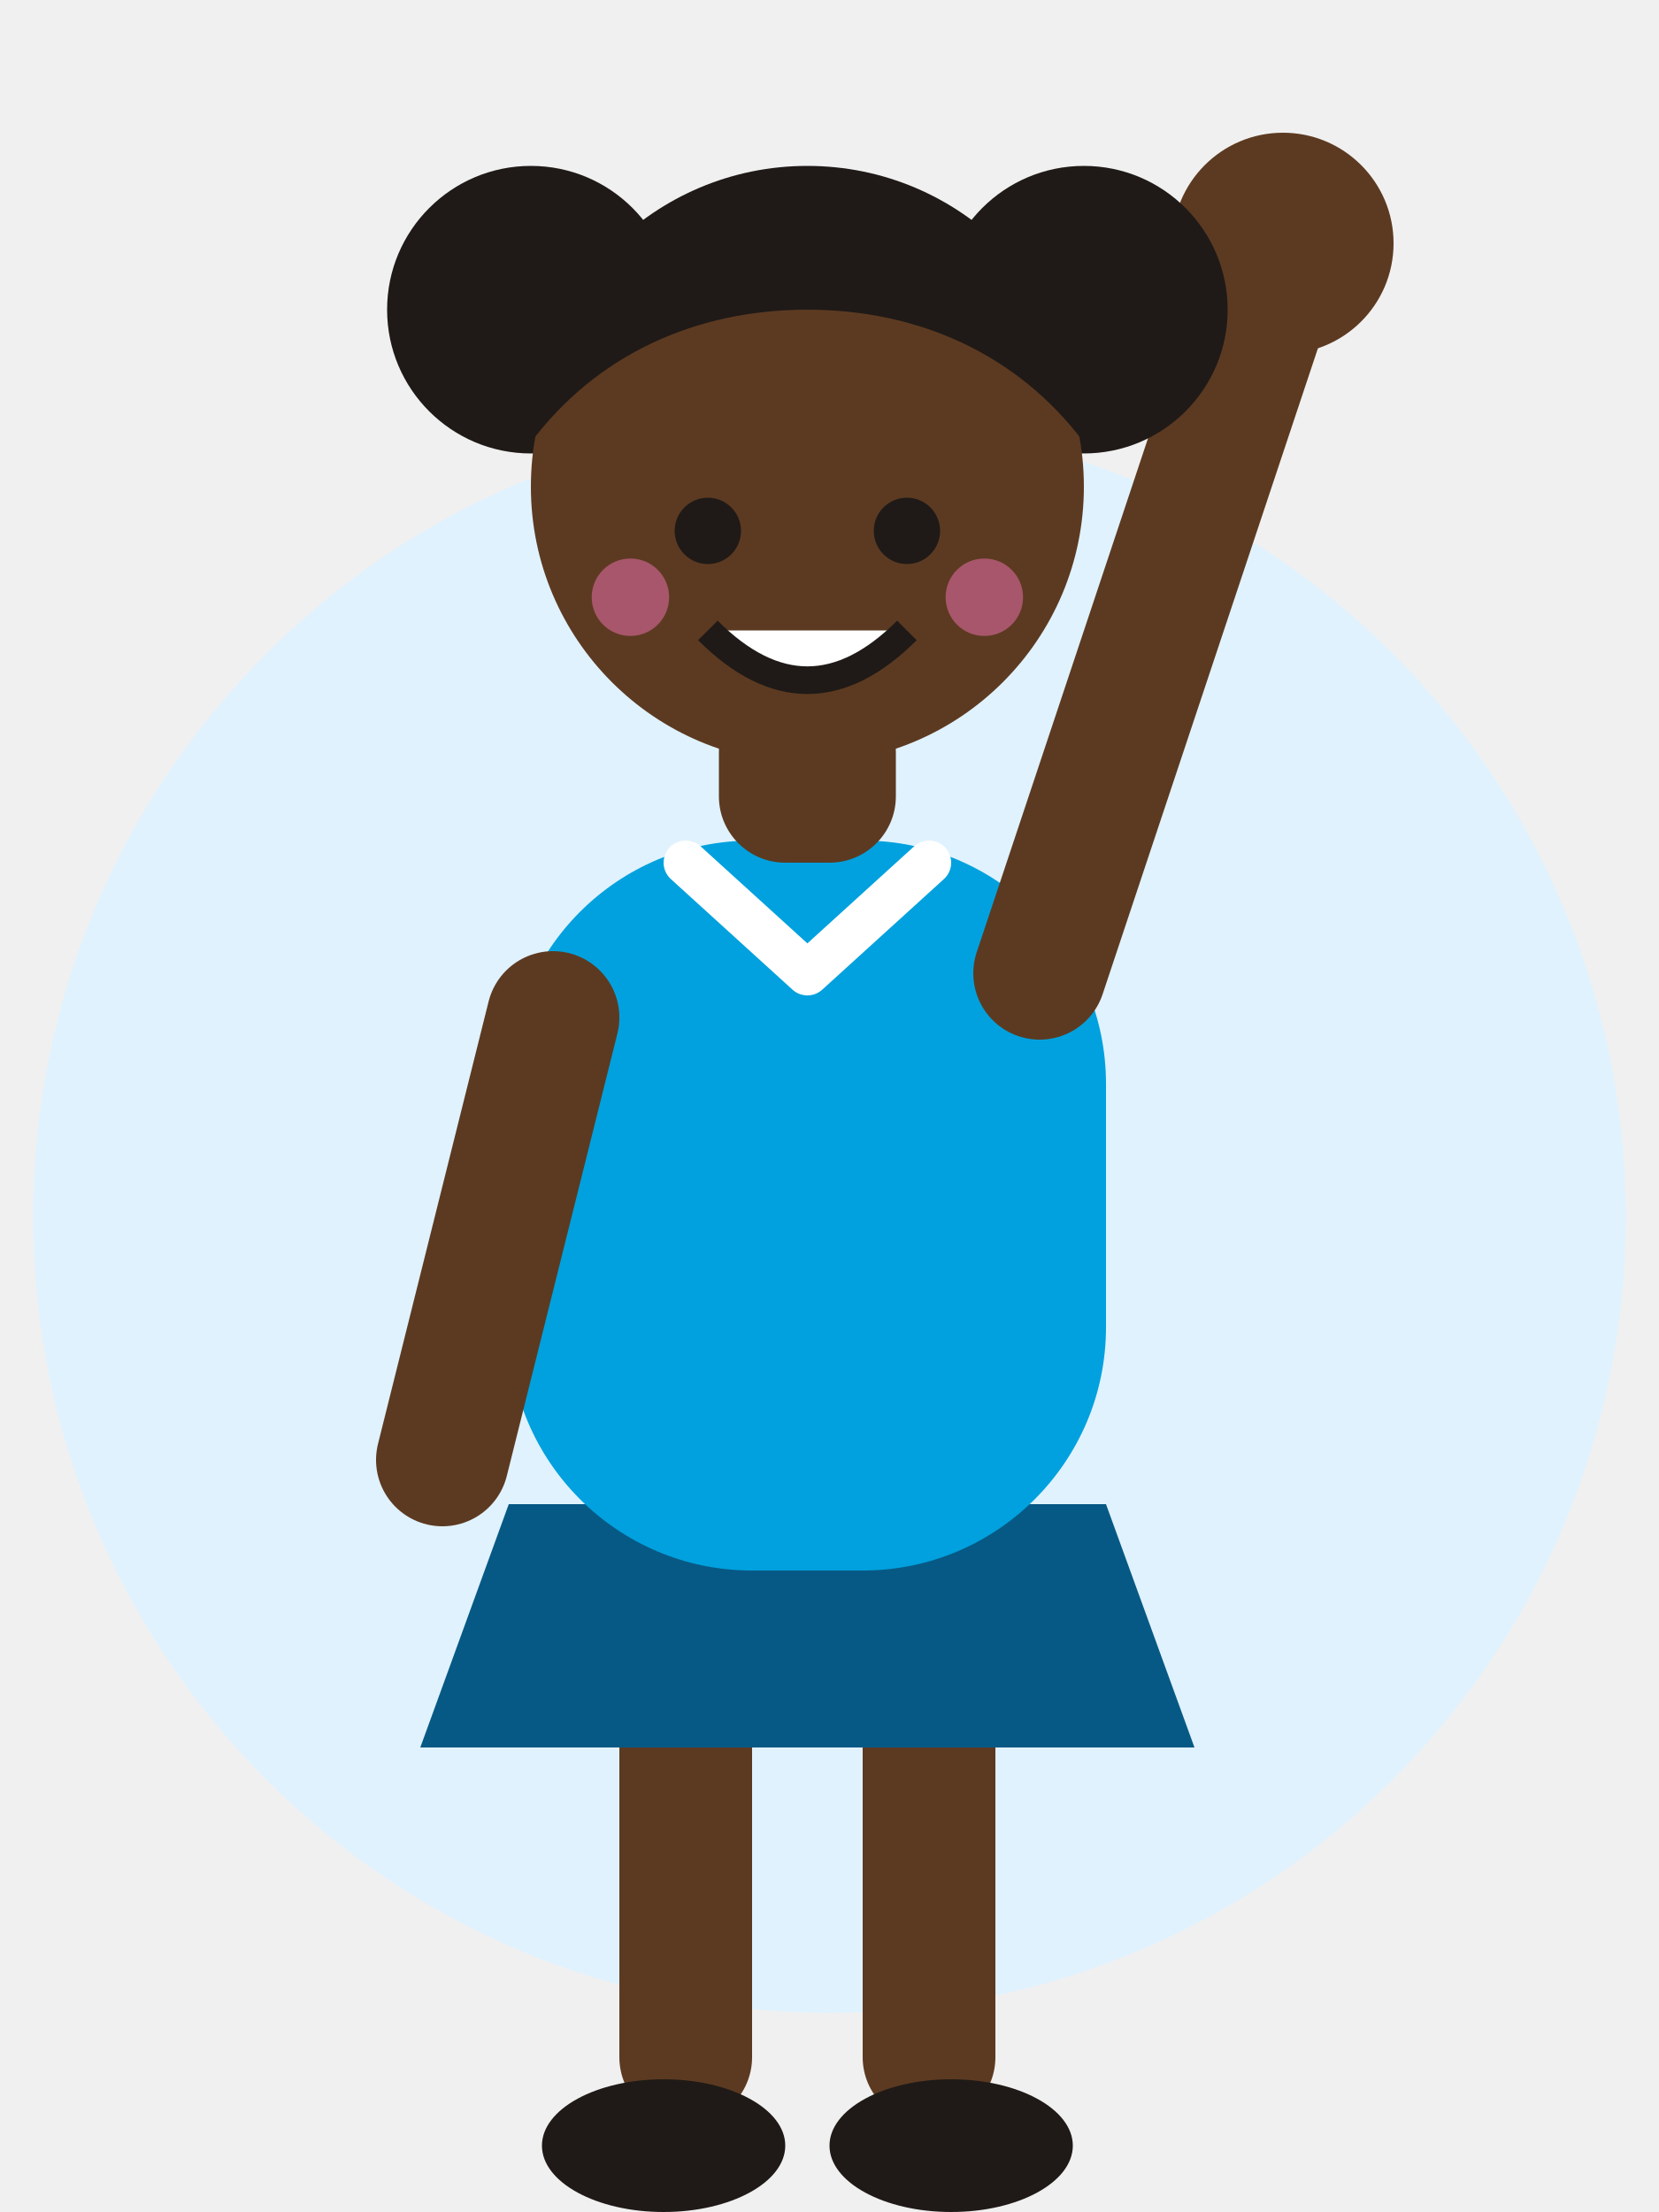
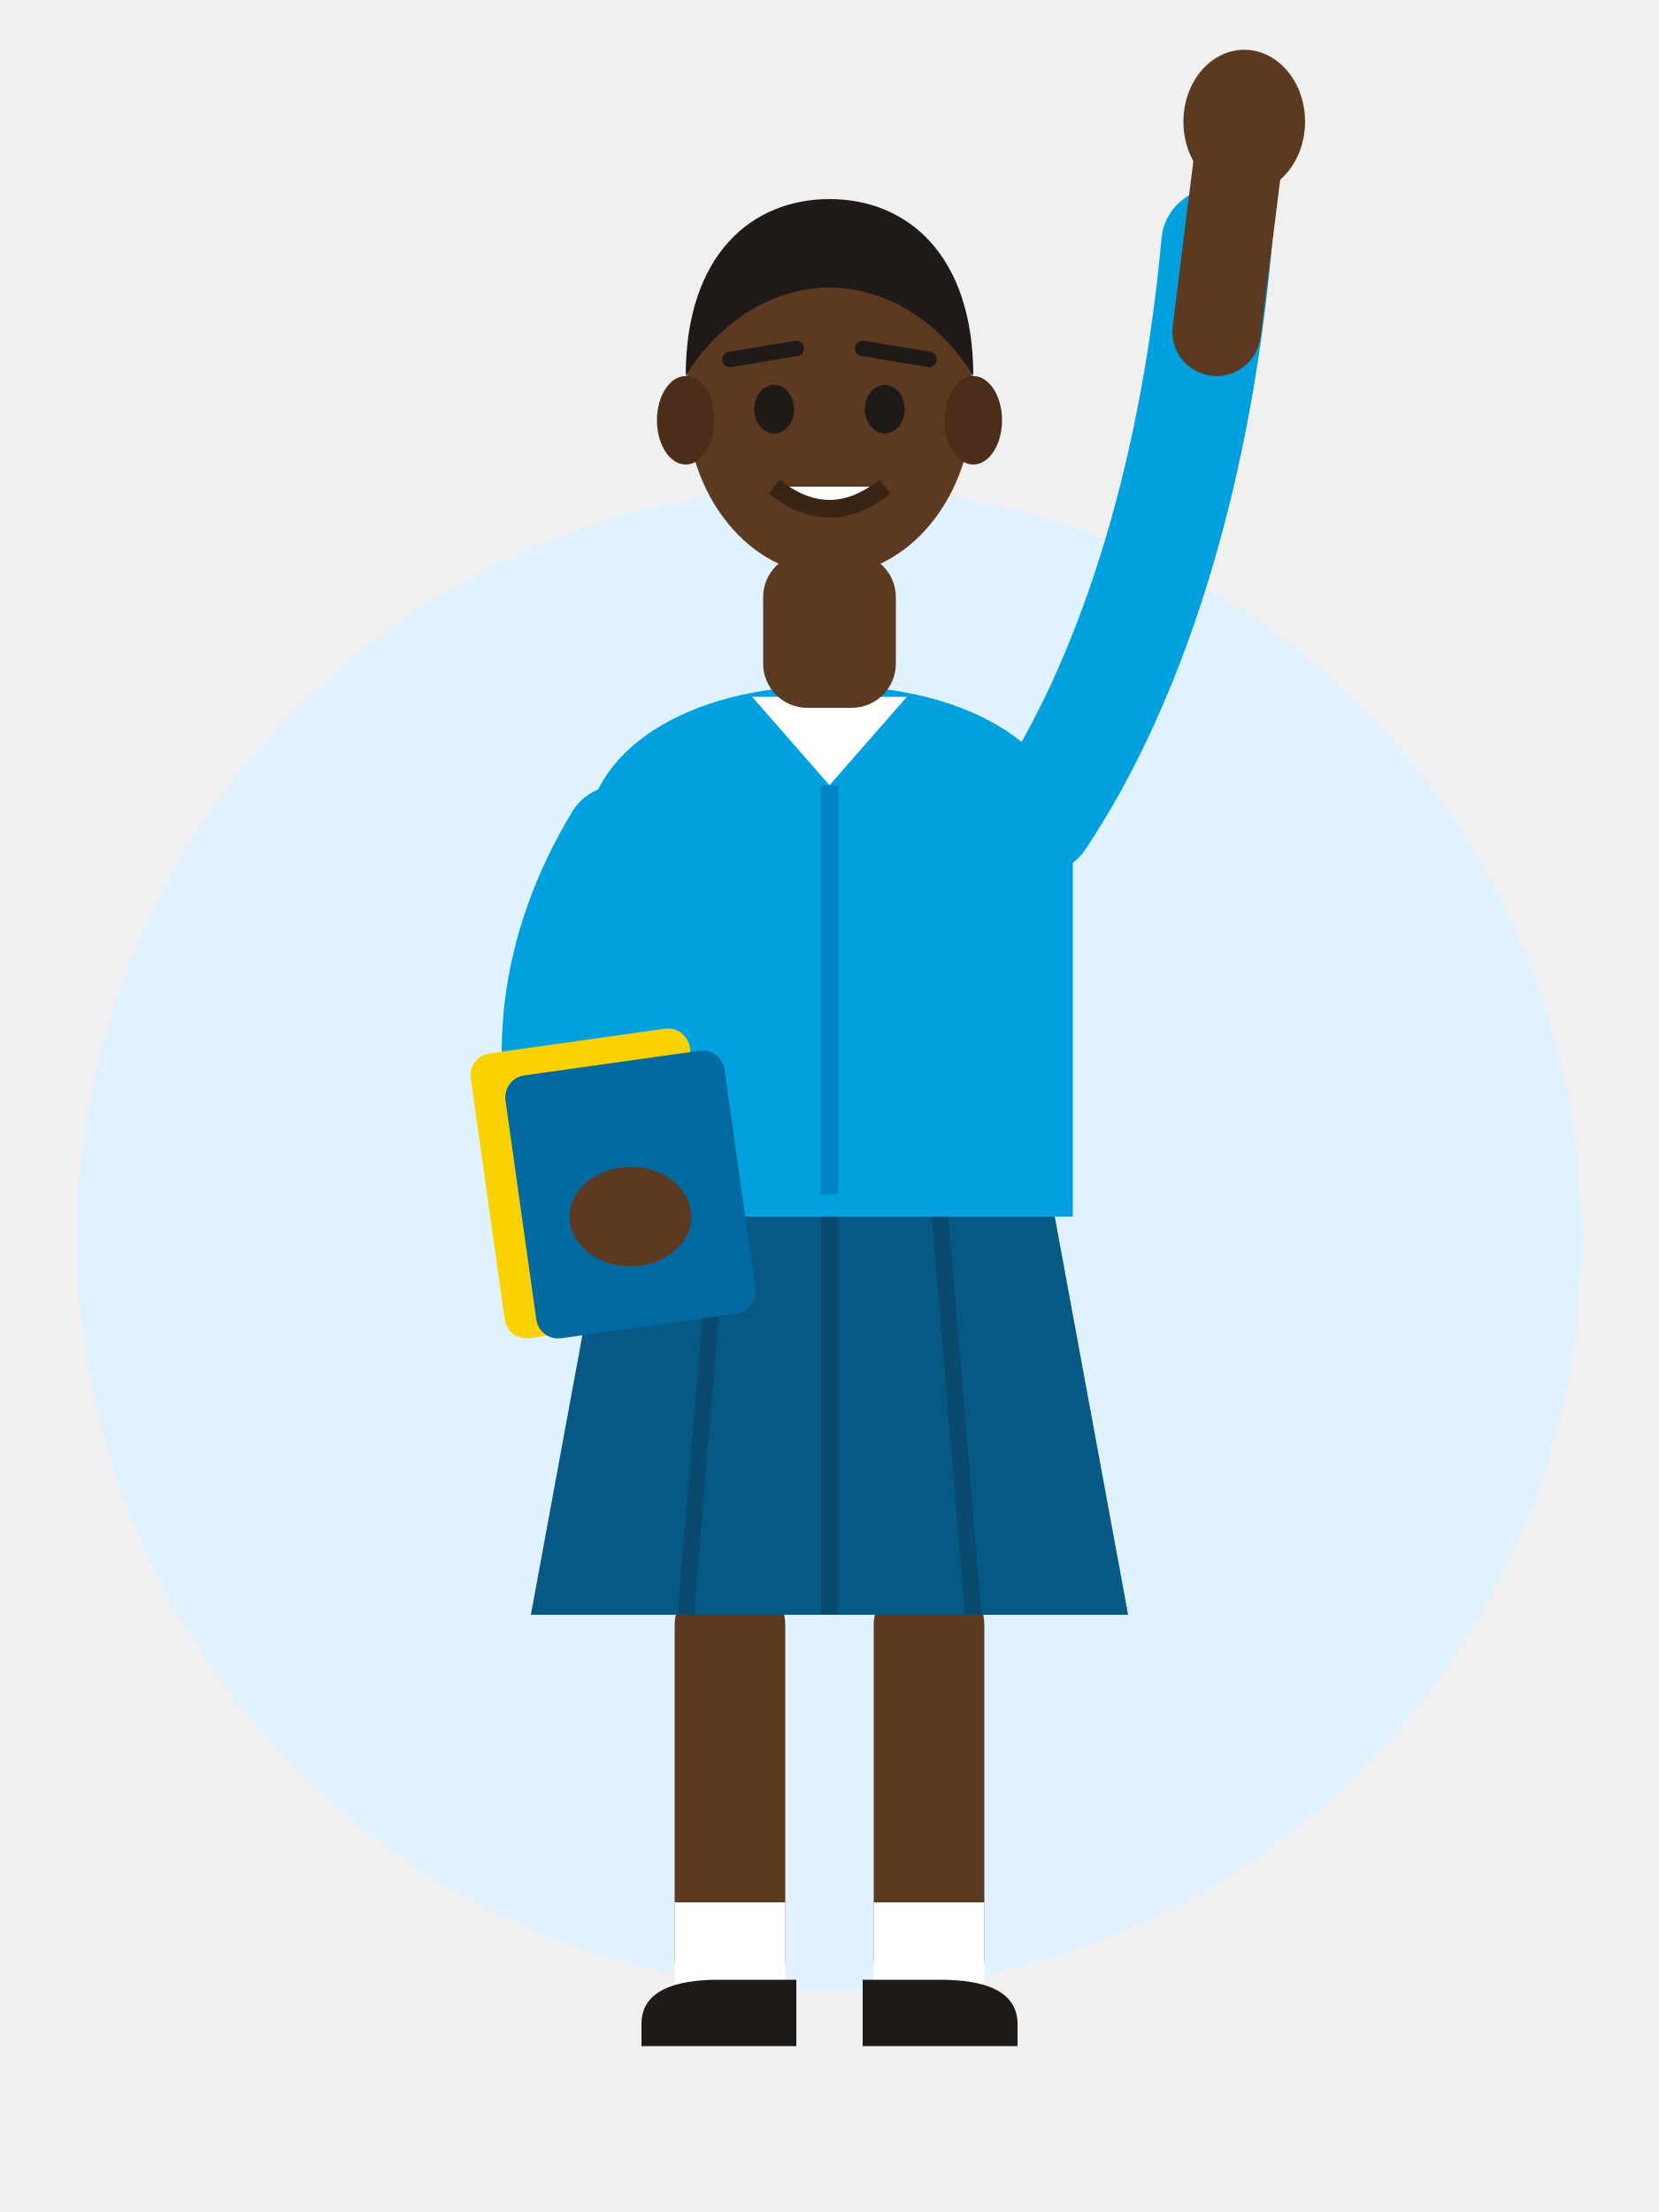
- <svg xmlns="http://www.w3.org/2000/svg" viewBox="190 60 150 200">
-   <circle cx="265" cy="170" r="72" fill="#E0F2FE" />
-   <rect x="246" y="208" width="12" height="44" rx="6" fill="#5C3A21" />
-   <rect x="268" y="208" width="12" height="44" rx="6" fill="#5C3A21" />
-   <ellipse cx="250" cy="254" rx="11" ry="6" fill="#1F1A17" />
-   <ellipse cx="276" cy="254" rx="11" ry="6" fill="#1F1A17" />
-   <path d="M236 196h54l8 22h-70z" fill="#075985" />
-   <rect x="236" y="136" width="54" height="66" rx="22" fill="#00A1DE" />
-   <path d="M252 138l11 10 11-10" fill="none" stroke="#FFFFFF" stroke-width="4" stroke-linecap="round" stroke-linejoin="round" />
-   <path d="M240 152l-10 40" stroke="#5C3A21" stroke-width="12" stroke-linecap="round" />
-   <path d="M284 148l20-60" stroke="#5C3A21" stroke-width="12" stroke-linecap="round" />
-   <circle cx="306" cy="82" r="10" fill="#5C3A21" />
-   <rect x="255" y="122" width="16" height="16" rx="6" fill="#5C3A21" />
-   <circle cx="238" cy="88" r="13" fill="#1F1A17" />
-   <circle cx="288" cy="88" r="13" fill="#1F1A17" />
-   <circle cx="263" cy="104" r="25" fill="#5C3A21" />
-   <path d="M238 100a25 25 0 0 1 50 0c-6-8-15-12-25-12s-19 4-25 12z" fill="#1F1A17" />
-   <circle cx="254" cy="108" r="3" fill="#1F1A17" />
-   <circle cx="272" cy="108" r="3" fill="#1F1A17" />
-   <path d="M254 117q9 9 18 0" fill="#FFFFFF" stroke="#1F1A17" stroke-width="2.5" stroke-linejoin="round" />
-   <circle cx="247" cy="114" r="3.5" fill="#F472B6" opacity="0.5" />
-   <circle cx="279" cy="114" r="3.5" fill="#F472B6" opacity="0.5" />
+ <svg xmlns="http://www.w3.org/2000/svg" viewBox="0 0 150 200">
+   <circle cx="75" cy="112" r="68" fill="#E0F2FE" />
+   <rect x="61" y="142" width="10" height="40" rx="5" fill="#5C3A21" />
+   <rect x="79" y="142" width="10" height="40" rx="5" fill="#5C3A21" />
+   <rect x="61" y="172" width="10" height="9" fill="#FFFFFF" />
+   <rect x="79" y="172" width="10" height="9" fill="#FFFFFF" />
+   <path d="M58 183c0-3 3-4 7-4h7v6H58z" fill="#1F1A17" />
+   <path d="M92 183c0-3-3-4-7-4h-7v6h14z" fill="#1F1A17" />
+   <path d="M55 108h40l7 38H48z" fill="#075985" />
+   <path d="M65 110l-3 36M75 110v36M85 110l3 36" stroke="#0A4A6E" stroke-width="1.5" />
+   <path d="M53 76c0-8 9-14 22-14s22 6 22 14v34H53z" fill="#00A1DE" />
+   <path d="M68 63l7 8 7-8" fill="#FFFFFF" />
+   <path d="M75 71v37" stroke="#0284C7" stroke-width="1.6" />
+   <path d="M56 76c-6 10-7 20-4 30" fill="none" stroke="#00A1DE" stroke-width="10" stroke-linecap="round" />
+   <rect x="44" y="94" width="20" height="26" rx="2" fill="#FAD201" transform="rotate(-8 54 107)" />
+   <rect x="47" y="96" width="20" height="24" rx="2" fill="#0369A1" transform="rotate(-8 57 108)" />
+   <ellipse cx="57" cy="110" rx="5.5" ry="4.5" fill="#5C3A21" />
+   <path d="M94 74c8-12 14-30 16-52" fill="none" stroke="#00A1DE" stroke-width="10" stroke-linecap="round" />
+   <path d="M110 30l2-16" stroke="#5C3A21" stroke-width="8" stroke-linecap="round" />
+   <ellipse cx="112.5" cy="11" rx="5.5" ry="6.5" fill="#5C3A21" />
+   <rect x="69" y="50" width="12" height="14" rx="4" fill="#5C3A21" />
+   <ellipse cx="75" cy="36" rx="13" ry="16" fill="#5C3A21" />
+   <ellipse cx="62" cy="38" rx="2.6" ry="4" fill="#4A2E1A" />
+   <ellipse cx="88" cy="38" rx="2.6" ry="4" fill="#4A2E1A" />
+   <path d="M62 34c0-11 6-16 13-16s13 5 13 16c-3-5-8-8-13-8s-10 3-13 8z" fill="#1F1A17" />
+   <ellipse cx="70" cy="37" rx="1.8" ry="2.2" fill="#1F1A17" />
+   <ellipse cx="80" cy="37" rx="1.8" ry="2.2" fill="#1F1A17" />
+   <path d="M66 32.5l6-1M78 31.5l6 1" stroke="#1F1A17" stroke-width="1.4" stroke-linecap="round" />
+   <path d="M70 44q5 4 10 0" fill="#FFFFFF" stroke="#3A2416" stroke-width="1.6" stroke-linejoin="round" />
</svg>
